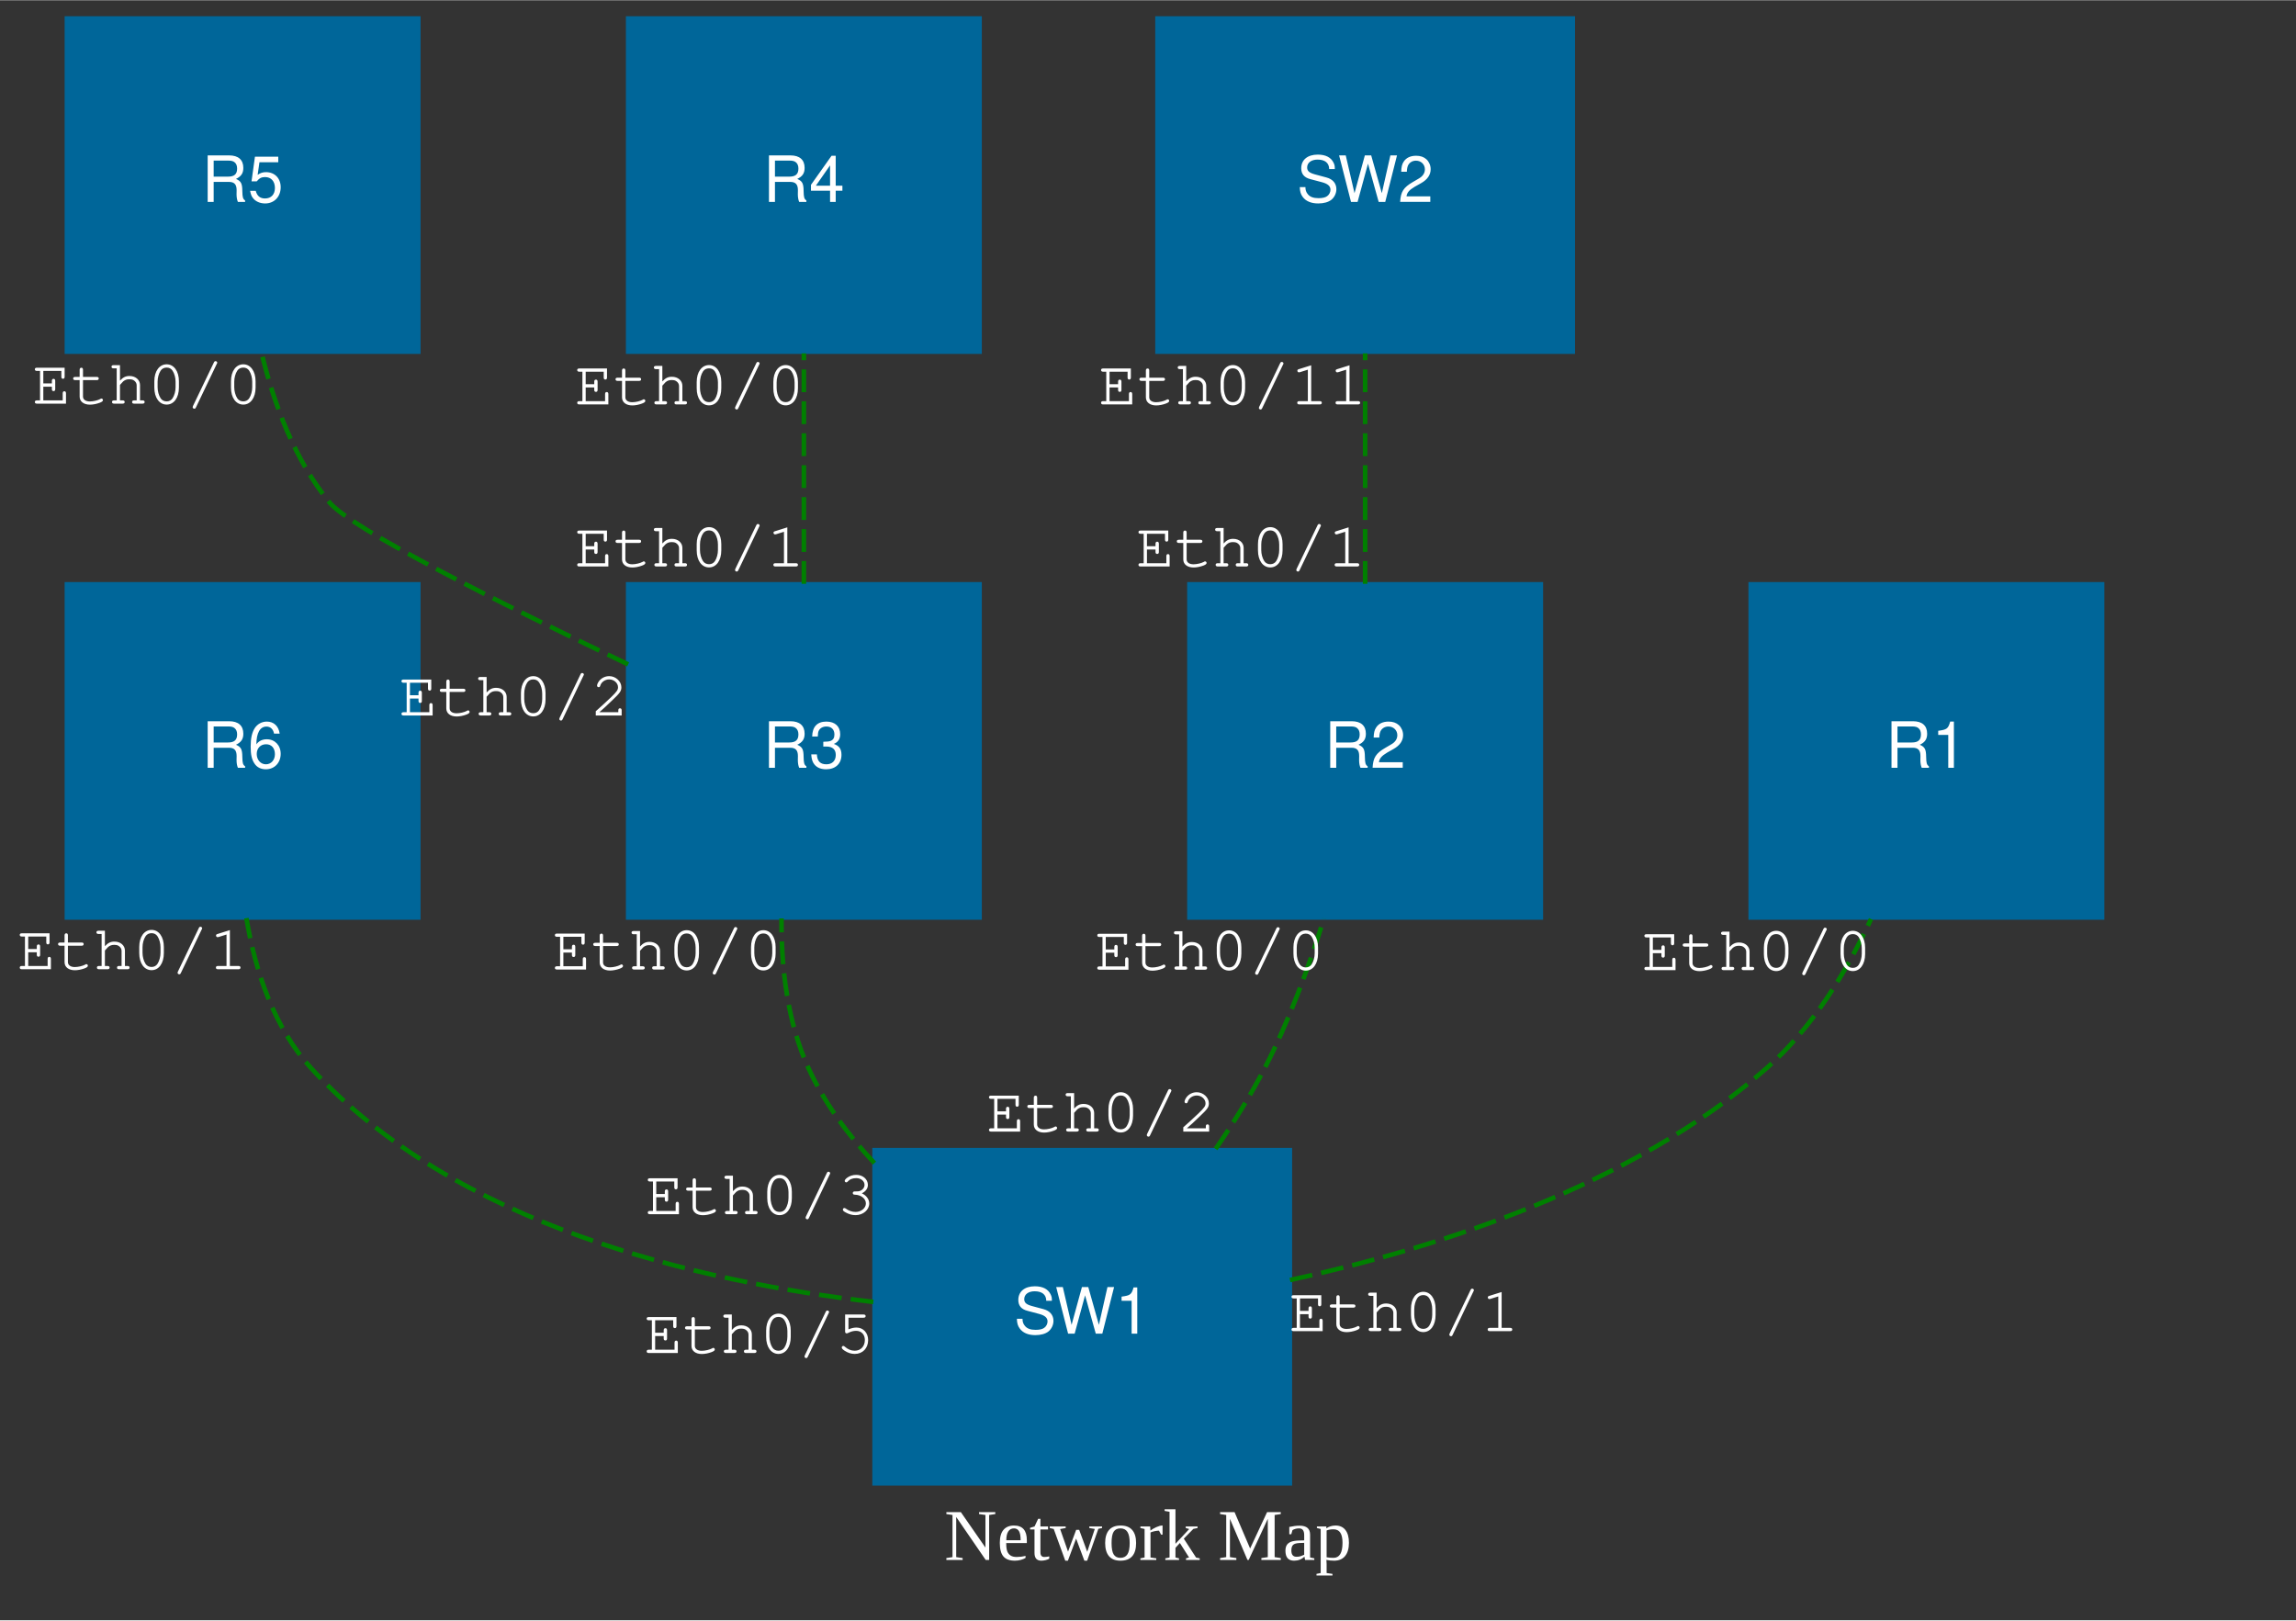
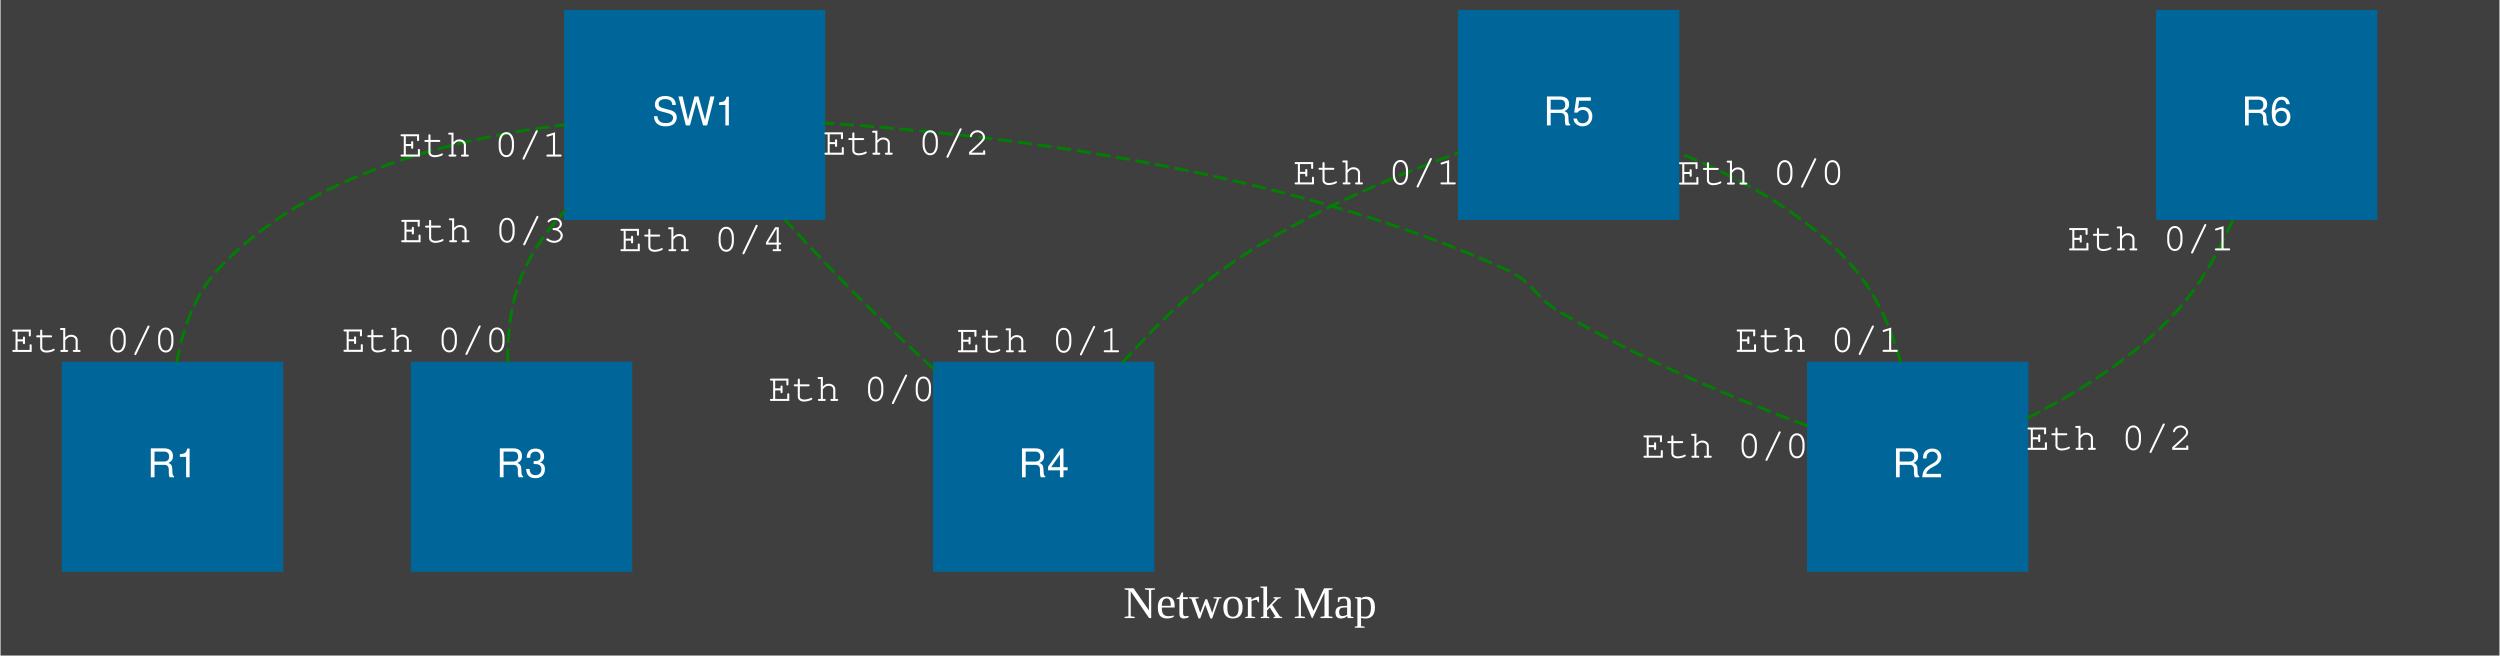
- <svg xmlns="http://www.w3.org/2000/svg" width="503pt" height="355pt" viewBox="0.00 0.00 503.16 355.00">
-   <g id="graph0" class="graph" transform="scale(1 1) rotate(0) translate(4 351)">
-     <polygon fill="#333333" stroke="none" points="-4,4 -4,-351 499.164,-351 499.164,4 -4,4" />
-     <text text-anchor="middle" x="247.582" y="-9.2" font-family="Times New Roman,serif" font-size="16.00" fill="white">Network Map</text>
+ <svg xmlns="http://www.w3.org/2000/svg" width="881pt" height="231pt" viewBox="0.00 0.00 880.59 231.00">
+   <g id="graph0" class="graph" transform="scale(1 1) rotate(0) translate(4 227)">
+     <polygon fill="#3f3f3f" stroke="none" points="-4,4 -4,-227 876.587,-227 876.587,4 -4,4" />
+     <text text-anchor="middle" x="436.293" y="-9.2" font-family="Times New Roman,serif" font-size="16.00" fill="white">Network Map</text>
    <g id="node1" class="node">
-       <polygon fill="#006699" stroke="#006699" points="87.663,-347 10.664,-347 10.664,-274 87.663,-274 87.663,-347" />
-       <text text-anchor="middle" x="49.163" y="-306.8" font-family="Helvetica,sans-Serif" font-size="14.00" fill="white">R5</text>
+       <polygon fill="#006699" stroke="#006699" points="402.087,-99 325.087,-99 325.087,-26 402.087,-26 402.087,-99" />
+       <text text-anchor="middle" x="363.587" y="-58.8" font-family="Helvetica,sans-Serif" font-size="14.00" fill="white">R4</text>
    </g>
    <g id="node2" class="node">
-       <polygon fill="#006699" stroke="#006699" points="210.664,-347 133.664,-347 133.664,-274 210.664,-274 210.664,-347" />
-       <text text-anchor="middle" x="172.164" y="-306.8" font-family="Helvetica,sans-Serif" font-size="14.00" fill="white">R4</text>
+       <polygon fill="#006699" stroke="#006699" points="587.087,-223 510.087,-223 510.087,-150 587.087,-150 587.087,-223" />
+       <text text-anchor="middle" x="548.587" y="-182.8" font-family="Helvetica,sans-Serif" font-size="14.00" fill="white">R5</text>
+     </g>
+     <g id="edge7" class="edge">
+       <path fill="none" stroke="green" stroke-dasharray="5,2" d="M391.234,-99.053C401.449,-110.601 413.702,-122.797 426.587,-132 452.087,-150.214 484.772,-164.135 509.892,-173.205" />
+       <text text-anchor="middle" x="476.587" y="-120.8" font-family="Courier,monospace" font-size="14.00" fill="white">            </text>
+       <text text-anchor="middle" x="480.892" y="-162.005" font-family="Courier,monospace" font-size="14.00" fill="white">Eth 0/1</text>
+       <text text-anchor="middle" x="362.234" y="-102.853" font-family="Courier,monospace" font-size="14.00" fill="white">Eth 0/1</text>
+     </g>
+     <g id="node4" class="node">
+       <polygon fill="#006699" stroke="#006699" points="286.087,-223 195.087,-223 195.087,-150 286.087,-150 286.087,-223" />
+       <text text-anchor="middle" x="240.587" y="-182.8" font-family="Helvetica,sans-Serif" font-size="14.00" fill="white">SW1</text>
+     </g>
+     <g id="edge6" class="edge">
+       <path fill="none" stroke="green" stroke-dasharray="5,2" d="M324.978,-96.908C317.752,-103.445 310.349,-110.341 303.587,-117 293.11,-127.316 282.121,-138.954 272.308,-149.67" />
+       <text text-anchor="middle" x="353.587" y="-120.8" font-family="Courier,monospace" font-size="14.00" fill="white">            </text>
+       <text text-anchor="middle" x="243.308" y="-138.47" font-family="Courier,monospace" font-size="14.00" fill="white">Eth 0/4</text>
+       <text text-anchor="middle" x="295.978" y="-85.708" font-family="Courier,monospace" font-size="14.00" fill="white">Eth 0/0</text>
    </g>
    <g id="node3" class="node">
-       <polygon fill="#006699" stroke="#006699" points="87.663,-223 10.664,-223 10.664,-150 87.663,-150 87.663,-223" />
-       <text text-anchor="middle" x="49.163" y="-182.8" font-family="Helvetica,sans-Serif" font-size="14.00" fill="white">R6</text>
+       <polygon fill="#006699" stroke="#006699" points="218.087,-99 141.087,-99 141.087,-26 218.087,-26 218.087,-99" />
+       <text text-anchor="middle" x="179.587" y="-58.8" font-family="Helvetica,sans-Serif" font-size="14.00" fill="white">R3</text>
    </g>
-     <g id="node4" class="node">
-       <polygon fill="#006699" stroke="#006699" points="278.664,-99 187.664,-99 187.664,-26 278.664,-26 278.664,-99" />
-       <text text-anchor="middle" x="233.164" y="-58.8" font-family="Helvetica,sans-Serif" font-size="14.00" fill="white">SW1</text>
+     <g id="edge5" class="edge">
+       <path fill="none" stroke="green" stroke-dasharray="5,2" d="M174.695,-99.212C174.601,-110.148 175.99,-121.939 180.587,-132 184.067,-139.616 189.211,-146.601 195.049,-152.833" />
+       <text text-anchor="middle" x="230.587" y="-120.8" font-family="Courier,monospace" font-size="14.00" fill="white">            </text>
+       <text text-anchor="middle" x="166.049" y="-141.633" font-family="Courier,monospace" font-size="14.00" fill="white">Eth 0/3</text>
+       <text text-anchor="middle" x="145.695" y="-103.012" font-family="Courier,monospace" font-size="14.00" fill="white">Eth 0/0</text>
+     </g>
+     <g id="node5" class="node">
+       <polygon fill="#006699" stroke="#006699" points="95.087,-99 18.087,-99 18.087,-26 95.087,-26 95.087,-99" />
+       <text text-anchor="middle" x="56.587" y="-58.8" font-family="Helvetica,sans-Serif" font-size="14.00" fill="white">R1</text>
+     </g>
+     <g id="edge1" class="edge">
+       <path fill="none" stroke="green" stroke-dasharray="5,2" d="M58,-99.171C60.129,-110.865 64.381,-123.121 72.587,-132 103.956,-165.946 156.769,-178.46 194.815,-183.014" />
+       <text text-anchor="middle" x="122.587" y="-120.8" font-family="Courier,monospace" font-size="14.00" fill="white">            </text>
+       <text text-anchor="middle" x="165.815" y="-171.814" font-family="Courier,monospace" font-size="14.00" fill="white">Eth 0/1</text>
+       <text text-anchor="middle" x="29" y="-102.971" font-family="Courier,monospace" font-size="14.00" fill="white">Eth 0/0</text>
+     </g>
+     <g id="node6" class="node">
+       <polygon fill="#006699" stroke="#006699" points="833.087,-223 756.087,-223 756.087,-150 833.087,-150 833.087,-223" />
+       <text text-anchor="middle" x="794.587" y="-182.8" font-family="Helvetica,sans-Serif" font-size="14.00" fill="white">R6</text>
+     </g>
+     <g id="node7" class="node">
+       <polygon fill="#006699" stroke="#006699" points="710.087,-99 633.087,-99 633.087,-26 710.087,-26 710.087,-99" />
+       <text text-anchor="middle" x="671.587" y="-58.8" font-family="Helvetica,sans-Serif" font-size="14.00" fill="white">R2</text>
+     </g>
+     <g id="edge3" class="edge">
+       <path fill="none" stroke="green" stroke-dasharray="5,2" d="M665.672,-99.2C662.409,-110.627 657.366,-122.712 649.587,-132 633.406,-151.319 608.422,-164.637 587.352,-173.153" />
+       <text text-anchor="middle" x="708.587" y="-120.8" font-family="Courier,monospace" font-size="14.00" fill="white">            </text>
+       <text text-anchor="middle" x="616.352" y="-161.953" font-family="Courier,monospace" font-size="14.00" fill="white">Eth 0/0</text>
+       <text text-anchor="middle" x="636.672" y="-103" font-family="Courier,monospace" font-size="14.00" fill="white">Eth 0/1</text>
+     </g>
+     <g id="edge2" class="edge">
+       <path fill="none" stroke="green" stroke-dasharray="5,2" d="M632.814,-76.885C607.215,-86.455 573.392,-100.524 545.587,-117 536.331,-122.484 536.381,-127.548 526.587,-132 447.029,-168.16 344.388,-179.88 286.195,-183.679" />
+       <text text-anchor="middle" x="595.587" y="-120.8" font-family="Courier,monospace" font-size="14.00" fill="white">            </text>
+       <text text-anchor="middle" x="315.195" y="-172.479" font-family="Courier,monospace" font-size="14.00" fill="white">Eth 0/2</text>
+       <text text-anchor="middle" x="603.814" y="-65.685" font-family="Courier,monospace" font-size="14.00" fill="white">Eth 0/0</text>
    </g>
    <g id="edge4" class="edge">
-       <path fill="none" stroke="green" stroke-dasharray="5,2" d="M187.386,-65.753C149.015,-70.151 95.598,-82.566 64.163,-117 56.038,-125.901 51.953,-138.162 50,-149.853" />
-       <text text-anchor="middle" x="114.164" y="-120.8" font-family="Courier,monospace" font-size="14.00" fill="white">            </text>
-       <text text-anchor="middle" x="25" y="-138.653" font-family="Courier,monospace" font-size="14.00" fill="white">Eth0/1</text>
-       <text text-anchor="middle" x="162.386" y="-54.553" font-family="Courier,monospace" font-size="14.00" fill="white">Eth0/5</text>
-     </g>
-     <g id="node5" class="node">
-       <polygon fill="#006699" stroke="#006699" points="210.664,-223 133.664,-223 133.664,-150 210.664,-150 210.664,-223" />
-       <text text-anchor="middle" x="172.164" y="-182.8" font-family="Helvetica,sans-Serif" font-size="14.00" fill="white">R3</text>
-     </g>
-     <g id="edge3" class="edge">
-       <path fill="none" stroke="green" stroke-dasharray="5,2" d="M187.626,-96.167C181.788,-102.399 176.644,-109.384 173.164,-117 168.567,-127.061 167.178,-138.852 167.272,-149.788" />
-       <text text-anchor="middle" x="223.164" y="-120.8" font-family="Courier,monospace" font-size="14.00" fill="white">            </text>
-       <text text-anchor="middle" x="142.272" y="-138.588" font-family="Courier,monospace" font-size="14.00" fill="white">Eth0/0</text>
-       <text text-anchor="middle" x="162.626" y="-84.967" font-family="Courier,monospace" font-size="14.00" fill="white">Eth0/3</text>
-     </g>
-     <g id="node7" class="node">
-       <polygon fill="#006699" stroke="#006699" points="333.664,-223 256.664,-223 256.664,-150 333.664,-150 333.664,-223" />
-       <text text-anchor="middle" x="295.164" y="-182.8" font-family="Helvetica,sans-Serif" font-size="14.00" fill="white">R2</text>
-     </g>
-     <g id="edge2" class="edge">
-       <path fill="none" stroke="green" stroke-dasharray="5,2" d="M262.399,-99.278C266.339,-105.007 270.079,-111.023 273.164,-117 278.433,-127.212 282.756,-138.931 286.133,-149.755" />
-       <text text-anchor="middle" x="329.164" y="-120.8" font-family="Courier,monospace" font-size="14.00" fill="white">            </text>
-       <text text-anchor="middle" x="261.133" y="-138.555" font-family="Courier,monospace" font-size="14.00" fill="white">Eth0/0</text>
-       <text text-anchor="middle" x="237.399" y="-103.079" font-family="Courier,monospace" font-size="14.00" fill="white">Eth0/2</text>
-     </g>
-     <g id="node8" class="node">
-       <polygon fill="#006699" stroke="#006699" points="456.664,-223 379.664,-223 379.664,-150 456.664,-150 456.664,-223" />
-       <text text-anchor="middle" x="418.164" y="-182.8" font-family="Helvetica,sans-Serif" font-size="14.00" fill="white">R1</text>
-     </g>
-     <g id="edge1" class="edge">
-       <path fill="none" stroke="green" stroke-dasharray="5,2" d="M278.699,-70.543C311.038,-77.565 353.764,-91.188 383.164,-117 393.099,-125.723 400.584,-137.944 406.028,-149.652" />
-       <text text-anchor="middle" x="445.164" y="-120.8" font-family="Courier,monospace" font-size="14.00" fill="white">            </text>
-       <text text-anchor="middle" x="381.028" y="-138.452" font-family="Courier,monospace" font-size="14.00" fill="white">Eth0/0</text>
-       <text text-anchor="middle" x="303.699" y="-59.343" font-family="Courier,monospace" font-size="14.00" fill="white">Eth0/1</text>
-     </g>
-     <g id="edge7" class="edge">
-       <path fill="none" stroke="green" stroke-dasharray="5,2" d="M133.651,-205.461C106.01,-218.659 72.842,-235.252 68.163,-241 60.607,-250.285 56.049,-262.368 53.302,-273.796" />
-       <text text-anchor="middle" x="118.164" y="-244.8" font-family="Courier,monospace" font-size="14.00" fill="white">            </text>
-       <text text-anchor="middle" x="28.302" y="-262.596" font-family="Courier,monospace" font-size="14.00" fill="white">Eth0/0</text>
-       <text text-anchor="middle" x="108.651" y="-194.261" font-family="Courier,monospace" font-size="14.00" fill="white">Eth0/2</text>
-     </g>
-     <g id="edge6" class="edge">
-       <path fill="none" stroke="green" stroke-dasharray="5,2" d="M172.164,-223.115C172.164,-239.01 172.164,-257.704 172.164,-273.629" />
-       <text text-anchor="middle" x="222.164" y="-244.8" font-family="Courier,monospace" font-size="14.00" fill="white">            </text>
-       <text text-anchor="middle" x="147.164" y="-262.429" font-family="Courier,monospace" font-size="14.00" fill="white">Eth0/0</text>
-       <text text-anchor="middle" x="147.164" y="-226.915" font-family="Courier,monospace" font-size="14.00" fill="white">Eth0/1</text>
-     </g>
-     <g id="node6" class="node">
-       <polygon fill="#006699" stroke="#006699" points="340.664,-347 249.664,-347 249.664,-274 340.664,-274 340.664,-347" />
-       <text text-anchor="middle" x="295.164" y="-306.8" font-family="Helvetica,sans-Serif" font-size="14.00" fill="white">SW2</text>
-     </g>
-     <g id="edge5" class="edge">
-       <path fill="none" stroke="green" stroke-dasharray="5,2" d="M295.164,-223.115C295.164,-239.01 295.164,-257.704 295.164,-273.629" />
-       <text text-anchor="middle" x="345.164" y="-244.8" font-family="Courier,monospace" font-size="14.00" fill="white">            </text>
-       <text text-anchor="middle" x="266.164" y="-262.429" font-family="Courier,monospace" font-size="14.00" fill="white">Eth0/11</text>
-       <text text-anchor="middle" x="270.164" y="-226.915" font-family="Courier,monospace" font-size="14.00" fill="white">Eth0/1</text>
+       <path fill="none" stroke="green" stroke-dasharray="5,2" d="M710.175,-79.662C727.909,-88.601 748.157,-101.139 762.587,-117 771.154,-126.418 777.824,-138.534 782.803,-149.95" />
+       <text text-anchor="middle" x="822.587" y="-120.8" font-family="Courier,monospace" font-size="14.00" fill="white">            </text>
+       <text text-anchor="middle" x="753.803" y="-138.75" font-family="Courier,monospace" font-size="14.00" fill="white">Eth 0/1</text>
+       <text text-anchor="middle" x="739.175" y="-68.462" font-family="Courier,monospace" font-size="14.00" fill="white">Eth 0/2</text>
    </g>
  </g>
</svg>
